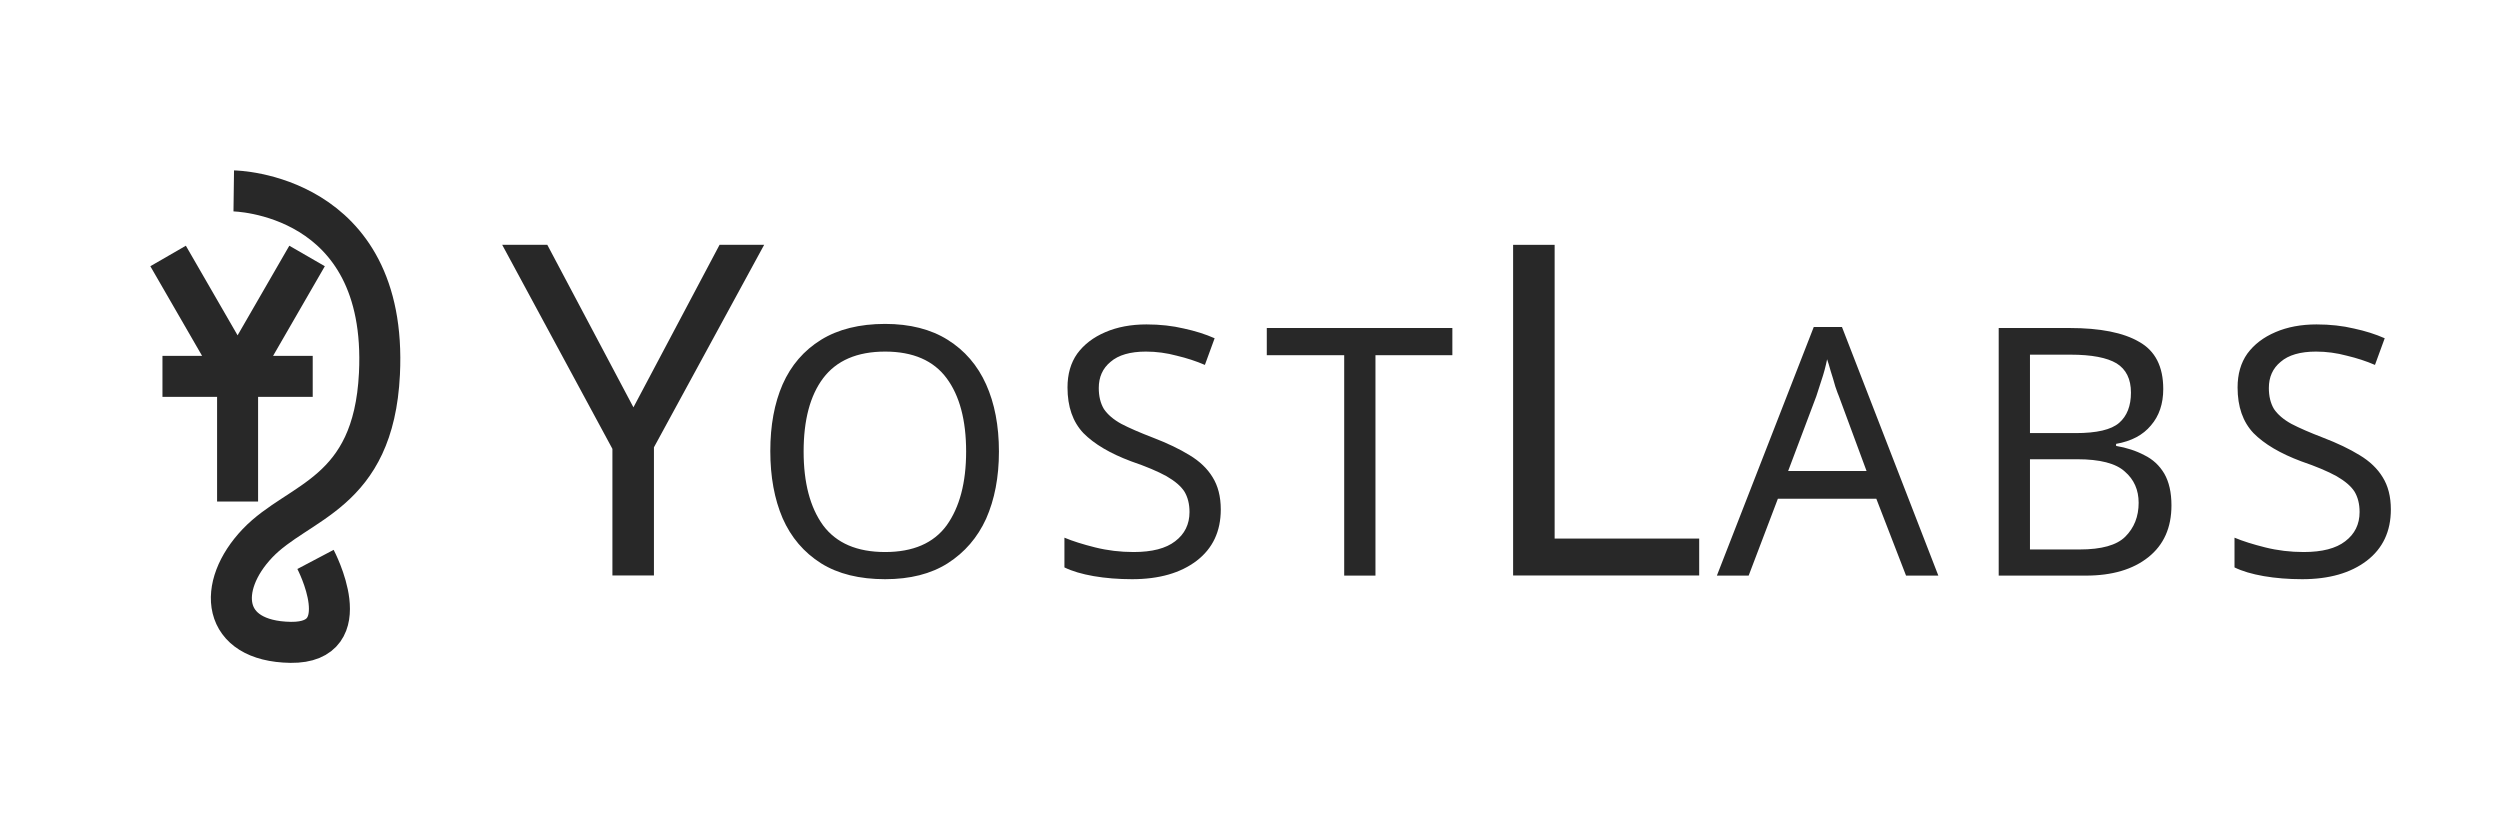
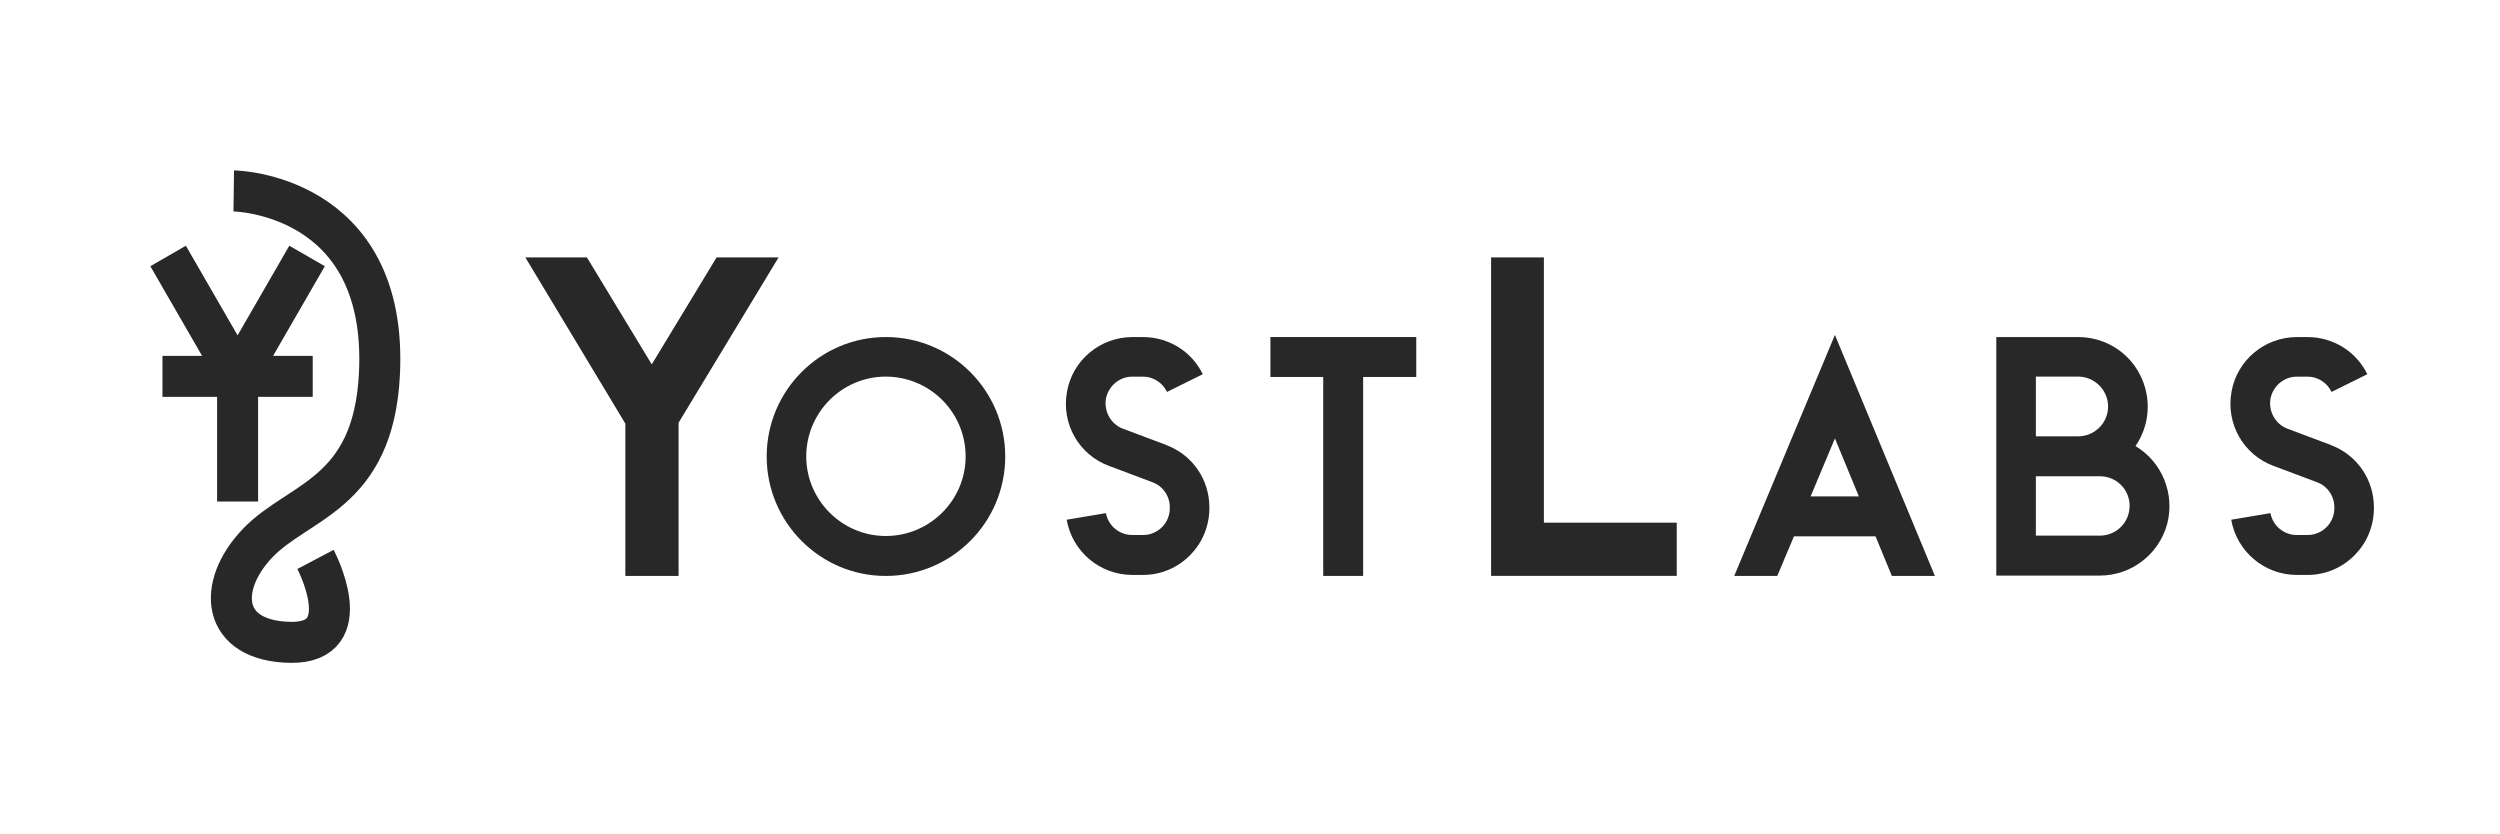
<svg xmlns="http://www.w3.org/2000/svg" width="3in" height="1in" viewBox="0 0 76.2 25.4" version="1.1" id="svg8">
  <defs id="defs2" />
  <g id="layer1" transform="translate(0,-271.6)">
    <g id="g911" transform="translate(-1.5875,9.1514397e-6)" style="fill:#282828;fill-opacity:1">
-       <text id="text817" y="289.14" x="16.895" style="font-style:normal;font-variant:normal;font-weight:normal;font-stretch:normal;font-size:14.111px;line-height:1.25;font-family:Beckman;-inkscape-font-specification:'Beckman, Normal';font-variant-ligatures:normal;font-variant-caps:normal;font-variant-numeric:normal;font-feature-settings:normal;text-align:start;letter-spacing:0px;word-spacing:0px;writing-mode:lr-tb;text-anchor:start;fill:#282828;fill-opacity:1;stroke:none;stroke-width:0.265" xml:space="preserve">
-         <tspan style="font-style:normal;font-variant:normal;font-weight:normal;font-stretch:normal;font-size:14.111px;font-family:Beckman;-inkscape-font-specification:'Beckman, Normal';font-variant-ligatures:normal;font-variant-caps:normal;font-variant-numeric:normal;font-feature-settings:normal;text-align:start;writing-mode:lr-tb;text-anchor:start;stroke-width:0.265;fill:#282828;fill-opacity:1" y="289.14" x="16.895" id="tspan815">Y</tspan>
-       </text>
-       <text id="text821" y="289.144" x="24.426" style="font-style:normal;font-variant:normal;font-weight:normal;font-stretch:normal;font-size:10.583px;line-height:1.25;font-family:Beckman;-inkscape-font-specification:'Beckman, Normal';font-variant-ligatures:normal;font-variant-caps:normal;font-variant-numeric:normal;font-feature-settings:normal;text-align:start;letter-spacing:0.794px;word-spacing:0px;writing-mode:lr-tb;text-anchor:start;fill:#282828;fill-opacity:1;stroke:none;stroke-width:0.265" xml:space="preserve">
-         <tspan style="font-style:normal;font-variant:normal;font-weight:normal;font-stretch:normal;font-size:10.583px;font-family:Beckman;-inkscape-font-specification:'Beckman, Normal';font-variant-ligatures:normal;font-variant-caps:normal;font-variant-numeric:normal;font-feature-settings:normal;text-align:start;letter-spacing:0.794px;writing-mode:lr-tb;text-anchor:start;stroke-width:0.265;fill:#282828;fill-opacity:1" y="289.144" x="24.426" id="tspan819">OST</tspan>
-       </text>
-       <text id="text825" y="289.14" x="46.331" style="font-style:normal;font-variant:normal;font-weight:normal;font-stretch:normal;font-size:14.111px;line-height:1.25;font-family:Beckman;-inkscape-font-specification:'Beckman, Normal';font-variant-ligatures:normal;font-variant-caps:normal;font-variant-numeric:normal;font-feature-settings:normal;text-align:start;letter-spacing:0px;word-spacing:0px;writing-mode:lr-tb;text-anchor:start;fill:#282828;fill-opacity:1;stroke:none;stroke-width:0.265" xml:space="preserve">
-         <tspan style="font-style:normal;font-variant:normal;font-weight:normal;font-stretch:normal;font-size:14.111px;font-family:Beckman;-inkscape-font-specification:'Beckman, Normal';font-variant-ligatures:normal;font-variant-caps:normal;font-variant-numeric:normal;font-feature-settings:normal;text-align:start;writing-mode:lr-tb;text-anchor:start;stroke-width:0.265;fill:#282828;fill-opacity:1" y="289.14" x="46.331" id="tspan823">L</tspan>
-       </text>
-       <text id="text829" y="289.144" x="53.918" style="font-style:normal;font-variant:normal;font-weight:normal;font-stretch:normal;font-size:10.583px;line-height:1.25;font-family:Beckman;-inkscape-font-specification:'Beckman, Normal';font-variant-ligatures:normal;font-variant-caps:normal;font-variant-numeric:normal;font-feature-settings:normal;text-align:start;letter-spacing:0px;word-spacing:0px;writing-mode:lr-tb;text-anchor:start;fill:#282828;fill-opacity:1;stroke:none;stroke-width:0.265" xml:space="preserve">
-         <tspan style="font-style:normal;font-variant:normal;font-weight:normal;font-stretch:normal;font-size:10.583px;font-family:Beckman;-inkscape-font-specification:'Beckman, Normal';font-variant-ligatures:normal;font-variant-caps:normal;font-variant-numeric:normal;font-feature-settings:normal;text-align:start;letter-spacing:0.794px;writing-mode:lr-tb;text-anchor:start;stroke-width:0.265;fill:#282828;fill-opacity:1" y="289.144" x="53.918" id="tspan827">ABS</tspan>
-       </text>
+       <g aria-label="Y" style="font-style:normal;font-variant:normal;font-weight:normal;font-stretch:normal;font-size:14.111px;line-height:1.25;font-family:Beckman;-inkscape-font-specification:'Beckman, Normal';font-variant-ligatures:normal;font-variant-caps:normal;font-variant-numeric:normal;font-feature-settings:normal;text-align:start;letter-spacing:0px;word-spacing:0px;writing-mode:lr-tb;text-anchor:start;fill:#282828;fill-opacity:1;stroke:none;stroke-width:0.265" id="text817">
+         <path d="m 23.429,279.446 -1.976,3.26 -1.976,-3.26 h -1.877 l 3.048,5.066 v 4.643 h 1.623 v -4.671 l 3.048,-5.038 z" style="font-style:normal;font-variant:normal;font-weight:normal;font-stretch:normal;font-size:14.111px;font-family:Beckman;-inkscape-font-specification:'Beckman, Normal';font-variant-ligatures:normal;font-variant-caps:normal;font-variant-numeric:normal;font-feature-settings:normal;text-align:start;writing-mode:lr-tb;text-anchor:start;fill:#282828;fill-opacity:1;stroke-width:0.265" id="path824" />
+       </g>
+       <g aria-label="OST" style="font-style:normal;font-variant:normal;font-weight:normal;font-stretch:normal;font-size:10.583px;line-height:1.25;font-family:Beckman;-inkscape-font-specification:'Beckman, Normal';font-variant-ligatures:normal;font-variant-caps:normal;font-variant-numeric:normal;font-feature-settings:normal;text-align:start;letter-spacing:0.794px;word-spacing:0px;writing-mode:lr-tb;text-anchor:start;fill:#282828;fill-opacity:1;stroke:none;stroke-width:0.265" id="text821">
+         <path d="m 28.586,281.873 c -2,0 -3.63,1.63 -3.63,3.641 0,2.011 1.63,3.641 3.63,3.641 2.011,0 3.641,-1.63 3.641,-3.641 0,-2.011 -1.63,-3.641 -3.641,-3.641 z m 0,6.064 c -1.333,0 -2.424,-1.09 -2.424,-2.424 0,-1.344 1.09,-2.434 2.424,-2.434 1.344,0 2.434,1.09 2.434,2.434 0,1.333 -1.09,2.424 -2.434,2.424 z" style="font-style:normal;font-variant:normal;font-weight:normal;font-stretch:normal;font-size:10.583px;font-family:Beckman;-inkscape-font-specification:'Beckman, Normal';font-variant-ligatures:normal;font-variant-caps:normal;font-variant-numeric:normal;font-feature-settings:normal;text-align:start;letter-spacing:0.794px;writing-mode:lr-tb;text-anchor:start;fill:#282828;fill-opacity:1;stroke-width:0.265" id="path827" />
+         <path d="m 37.138,285.164 -1.323,-0.497 c -0.37,-0.138 -0.582,-0.529 -0.519,-0.91 0.074,-0.392 0.413,-0.677 0.804,-0.677 h 0.328 c 0.307,0 0.593,0.18 0.73,0.466 l 1.09,-0.54 c -0.339,-0.699 -1.048,-1.132 -1.82,-1.132 h -0.328 c -0.974,0 -1.82,0.699 -1.99,1.662 -0.18,0.974 0.36,1.926 1.281,2.265 l 1.323,0.497 c 0.318,0.116 0.529,0.423 0.529,0.762 v 0.032 c 0,0.455 -0.37,0.815 -0.815,0.815 h -0.328 c -0.392,0 -0.73,-0.275 -0.804,-0.667 l -1.196,0.201 c 0.169,0.974 1.016,1.683 2,1.683 h 0.328 c 1.111,0 2.021,-0.91 2.021,-2.032 v -0.032 c 0,-0.847 -0.519,-1.598 -1.312,-1.894 z" style="font-style:normal;font-variant:normal;font-weight:normal;font-stretch:normal;font-size:10.583px;font-family:Beckman;-inkscape-font-specification:'Beckman, Normal';font-variant-ligatures:normal;font-variant-caps:normal;font-variant-numeric:normal;font-feature-settings:normal;text-align:start;letter-spacing:0.794px;writing-mode:lr-tb;text-anchor:start;fill:#282828;fill-opacity:1;stroke-width:0.265" id="path829" />
+         <path d="m 40.31,281.873 v 1.217 h 1.609 v 6.064 h 1.217 v -6.064 h 1.619 v -1.217 z" style="font-style:normal;font-variant:normal;font-weight:normal;font-stretch:normal;font-size:10.583px;font-family:Beckman;-inkscape-font-specification:'Beckman, Normal';font-variant-ligatures:normal;font-variant-caps:normal;font-variant-numeric:normal;font-feature-settings:normal;text-align:start;letter-spacing:0.794px;writing-mode:lr-tb;text-anchor:start;fill:#282828;fill-opacity:1;stroke-width:0.265" id="path831" />
+       </g>
+       <g aria-label="L" style="font-style:normal;font-variant:normal;font-weight:normal;font-stretch:normal;font-size:14.111px;line-height:1.25;font-family:Beckman;-inkscape-font-specification:'Beckman, Normal';font-variant-ligatures:normal;font-variant-caps:normal;font-variant-numeric:normal;font-feature-settings:normal;text-align:start;letter-spacing:0px;word-spacing:0px;writing-mode:lr-tb;text-anchor:start;fill:#282828;fill-opacity:1;stroke:none;stroke-width:0.265" id="text825">
+         <path d="m 48.645,287.531 v -8.086 h -1.609 v 9.708 h 5.659 v -1.623 z" style="font-style:normal;font-variant:normal;font-weight:normal;font-stretch:normal;font-size:14.111px;font-family:Beckman;-inkscape-font-specification:'Beckman, Normal';font-variant-ligatures:normal;font-variant-caps:normal;font-variant-numeric:normal;font-feature-settings:normal;text-align:start;writing-mode:lr-tb;text-anchor:start;fill:#282828;fill-opacity:1;stroke-width:0.265" id="path841" />
+       </g>
+       <g aria-label="ABS" style="font-style:normal;font-variant:normal;font-weight:normal;font-stretch:normal;font-size:10.583px;line-height:1.25;font-family:Beckman;-inkscape-font-specification:'Beckman, Normal';font-variant-ligatures:normal;font-variant-caps:normal;font-variant-numeric:normal;font-feature-settings:normal;text-align:start;letter-spacing:0px;word-spacing:0px;writing-mode:lr-tb;text-anchor:start;fill:#282828;fill-opacity:1;stroke:none;stroke-width:0.265" id="text829">
+         <path d="m 57.516,281.809 -3.069,7.345 h 1.312 l 0.508,-1.206 h 2.487 l 0.497,1.206 h 1.312 z m -0.741,4.921 0.741,-1.767 0.73,1.767 z" style="font-style:normal;font-variant:normal;font-weight:normal;font-stretch:normal;font-size:10.583px;font-family:Beckman;-inkscape-font-specification:'Beckman, Normal';font-variant-ligatures:normal;font-variant-caps:normal;font-variant-numeric:normal;font-feature-settings:normal;text-align:start;letter-spacing:0.794px;writing-mode:lr-tb;text-anchor:start;fill:#282828;fill-opacity:1;stroke-width:0.265" id="path834" />
+         <path d="m 66.678,285.196 c 0.445,-0.646 0.497,-1.492 0.127,-2.191 -0.36,-0.699 -1.09,-1.132 -1.873,-1.132 h -2.498 v 7.271 h 3.154 c 0.963,0 1.799,-0.646 2.053,-1.566 0.243,-0.921 -0.148,-1.894 -0.963,-2.381 z m -3.037,-2.117 h 1.291 c 0.497,0 0.91,0.413 0.91,0.91 0,0.508 -0.413,0.91 -0.91,0.91 h -1.291 z m 1.947,4.847 h -1.947 v -1.81 h 1.947 c 0.508,0 0.91,0.402 0.91,0.9 0,0.508 -0.402,0.91 -0.91,0.91 z" style="font-style:normal;font-variant:normal;font-weight:normal;font-stretch:normal;font-size:10.583px;font-family:Beckman;-inkscape-font-specification:'Beckman, Normal';font-variant-ligatures:normal;font-variant-caps:normal;font-variant-numeric:normal;font-feature-settings:normal;text-align:start;letter-spacing:0.794px;writing-mode:lr-tb;text-anchor:start;fill:#282828;fill-opacity:1;stroke-width:0.265" id="path836" />
+         <path d="m 72.633,285.164 -1.323,-0.497 c -0.37,-0.138 -0.582,-0.529 -0.519,-0.91 0.074,-0.392 0.413,-0.677 0.804,-0.677 h 0.328 c 0.307,0 0.593,0.18 0.73,0.466 l 1.09,-0.54 c -0.339,-0.699 -1.048,-1.132 -1.82,-1.132 H 71.595 c -0.974,0 -1.82,0.699 -1.99,1.662 -0.18,0.974 0.36,1.926 1.281,2.265 l 1.323,0.497 c 0.318,0.116 0.529,0.423 0.529,0.762 v 0.032 c 0,0.455 -0.37,0.815 -0.815,0.815 H 71.595 c -0.392,0 -0.73,-0.275 -0.804,-0.667 l -1.196,0.201 c 0.169,0.974 1.016,1.683 2,1.683 h 0.328 c 1.111,0 2.021,-0.91 2.021,-2.032 v -0.032 c 0,-0.847 -0.519,-1.598 -1.312,-1.894 z" style="font-style:normal;font-variant:normal;font-weight:normal;font-stretch:normal;font-size:10.583px;font-family:Beckman;-inkscape-font-specification:'Beckman, Normal';font-variant-ligatures:normal;font-variant-caps:normal;font-variant-numeric:normal;font-feature-settings:normal;text-align:start;letter-spacing:0.794px;writing-mode:lr-tb;text-anchor:start;fill:#282828;fill-opacity:1;stroke-width:0.265" id="path838" />
+       </g>
    </g>
    <g id="g916" transform="translate(2.116667,1.846095)" style="stroke-width:1.25;stroke-miterlimit:4;stroke-dasharray:none;stroke:#282828;stroke-opacity:1;fill:none;fill-opacity:1">
      <path style="fill:none;stroke:#282828;stroke-width:1.25;stroke-linecap:butt;stroke-linejoin:miter;stroke-miterlimit:4;stroke-dasharray:none;stroke-opacity:1;fill-opacity:1" d="m 5.008,275.573 c 0,0 4.713,0.062 4.441,5.575 -0.182,3.695 -2.468,3.851 -3.718,5.165 -1.249,1.314 -1.112,2.987 1.013,3.02 2.102,0.024 0.756,-2.528 0.756,-2.528" id="path866" />
      <path d="m 5.125,281.225 h 2.29 m -0.172,-3.669 -2.118,3.669 v 3.815 m 0,-3.815 H 2.835 m 0.172,-3.669 2.118,3.669" style="fill:none;stroke:#282828;stroke-width:1.25;stroke-linecap:butt;stroke-linejoin:miter;stroke-miterlimit:4;stroke-dasharray:none;stroke-opacity:1;fill-opacity:1" id="path862-6" />
    </g>
  </g>
</svg>
